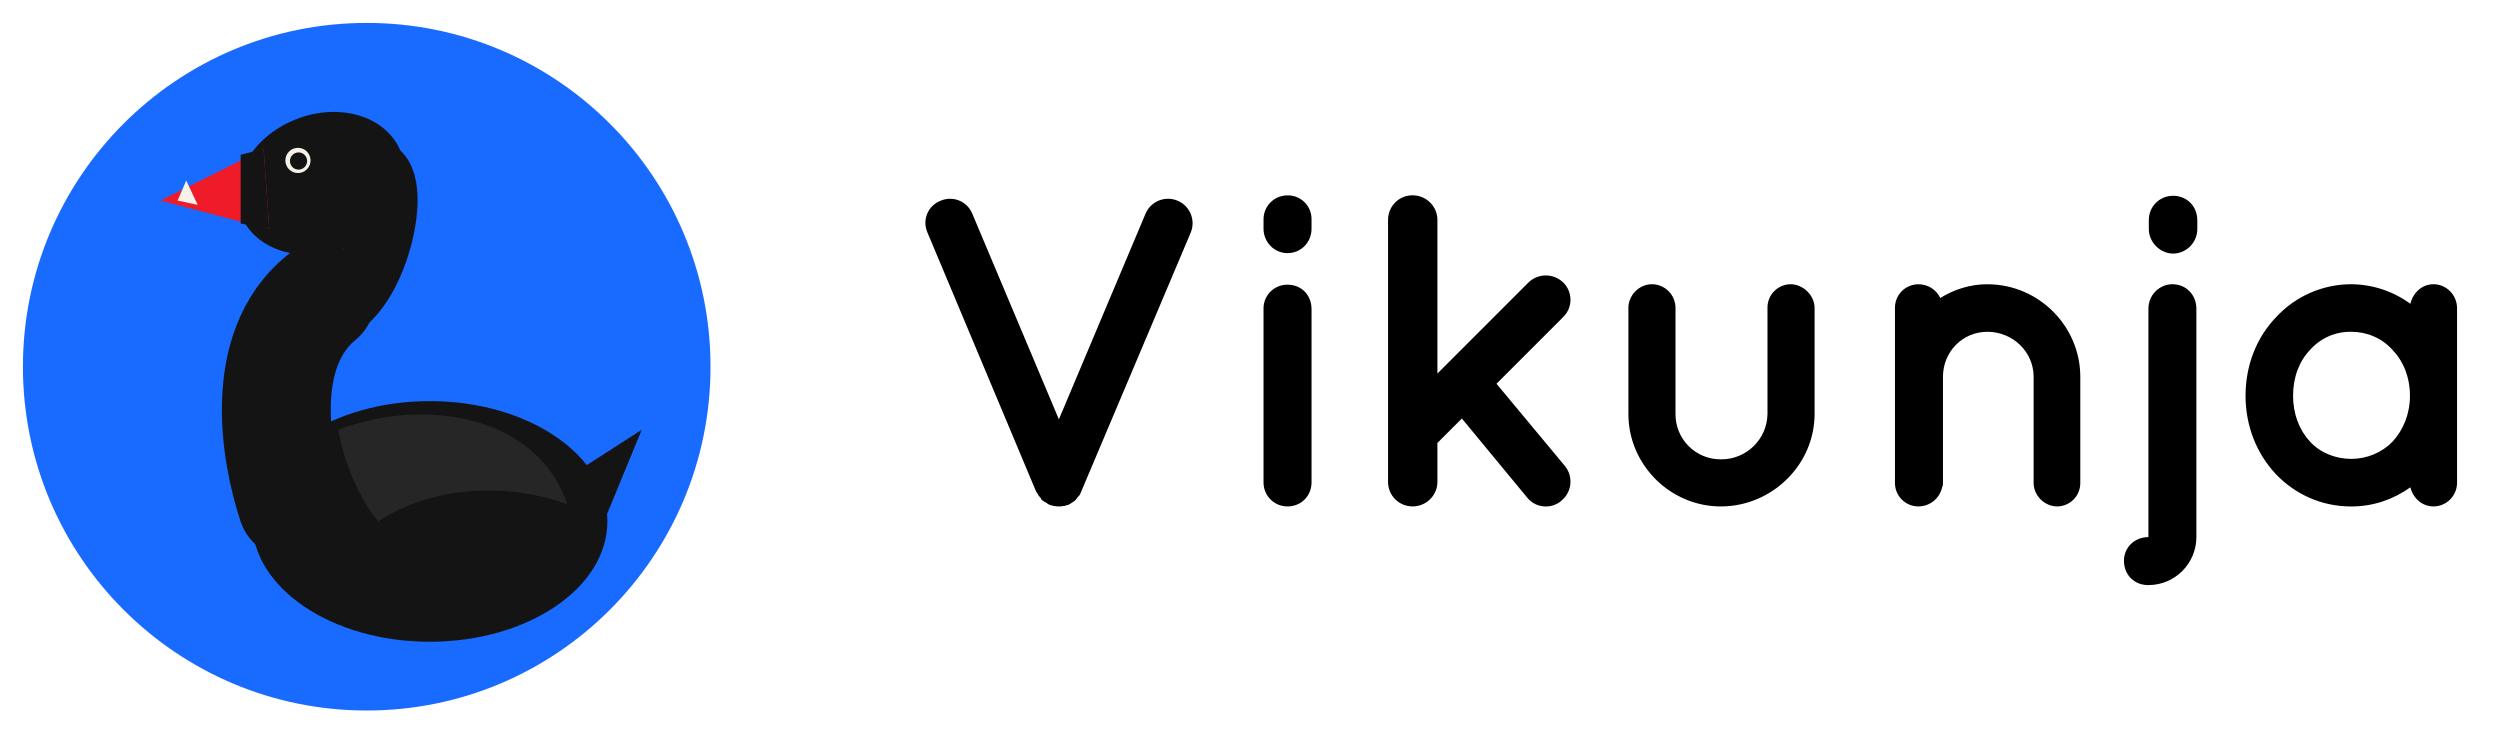
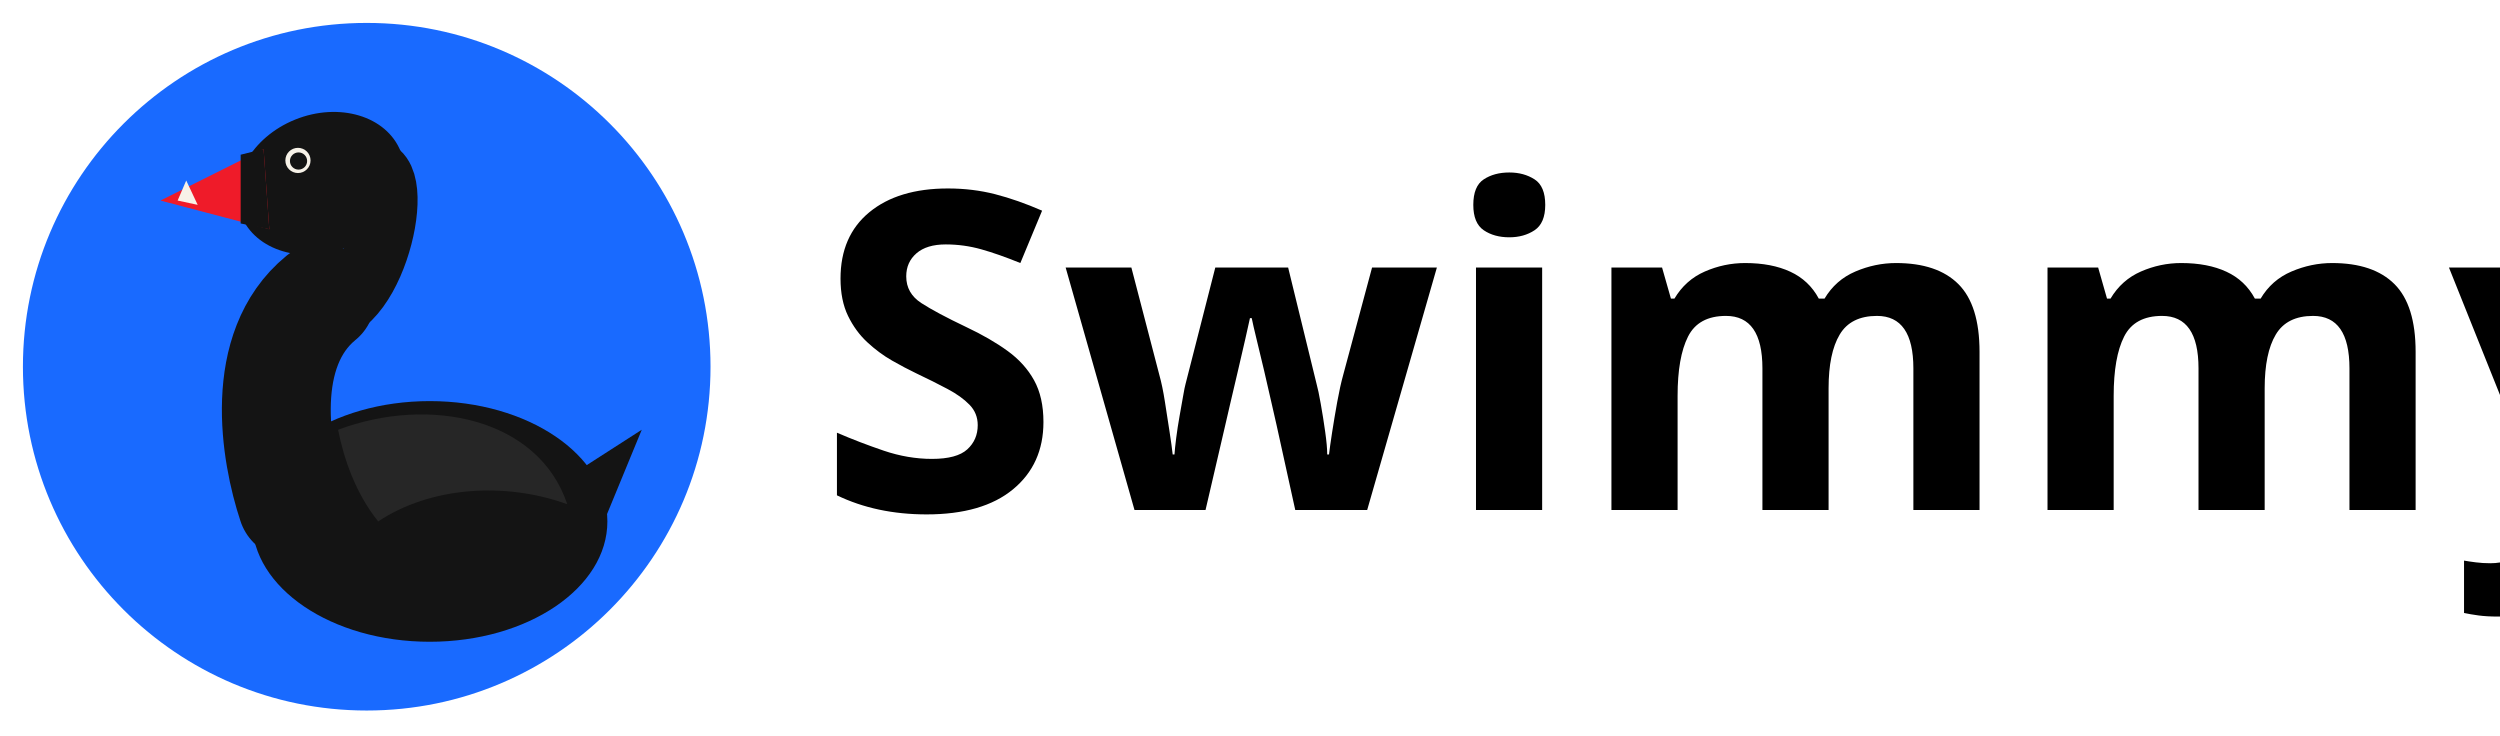
<svg xmlns="http://www.w3.org/2000/svg" role="img" viewBox="0 0 872.6 256.8" width="872.6" height="256.8" xml:space="preserve">
  <circle cx="128" cy="128" r="120" fill="#196aff" />
  <g fill="#141414">
    <ellipse cx="150" cy="182" rx="62" ry="42" />
    <path d="M196 168 L224 150 L210 184 Z" />
  </g>
  <g fill="none" stroke="#141414" stroke-linecap="round">
    <path d="M102 176 C96 158 90 122 112 104" stroke-width="38" />
    <path d="M122 104 C138 88 142 38 116 70" stroke-width="22" />
  </g>
  <ellipse cx="112" cy="64" rx="30" ry="24" fill="#141414" transform="rotate(-22 112 64)" />
  <path d="M118 150 C150 138 188 146 198 176 C176 168 150 170 132 182 C124 172 120 160 118 150 Z" fill="#262626" />
  <path d="M92 52 L94 80 L56 70 Z" fill="#ef1b29" />
  <path d="M92 52 L94 80 L84 78 L84 54 Z" fill="#141414" />
  <path d="M62 70 L65 63 L69 71.5 Z" fill="#f7f2e8" />
  <circle cx="104" cy="56" r="4.4" fill="#f7f2e8" />
  <circle cx="104.2" cy="56.2" r="3" fill="#141414" />
-   <g fill="currentColor" stroke-width="29.1" font-family="Quicksand" font-size="1163.4" font-weight="700" letter-spacing="0" style="line-height:1.25" word-spacing="0">
-     <path d="M3302.3-1549.4c3.4 2.3 8.1 5.8 10.4 7h1.2s1.2 0 1.2 1.1c2.3 0 7 1.2 9.3 2.4h2.3c3.5 1.1 8.1 1.1 11.6 1.1s7 0 11.7-1.1h2.3c3.5-1.2 5.8-2.4 9.3-2.4 1.1-1.1 1.1-1.1 2.3-1.1 3.5-1.2 7-4.7 9.3-5.8l2.3-1.2c2.4-2.3 4.7-3.5 7-5.8 1.2-1.2 1.2-1.2 2.4-3.5 1.1-2.3 4.6-4.7 5.8-7 1.1 0 1.1 0 1.1-1.2 2.4-2.3 3.5-7 4.7-9.3l287.3-679.4a63.9 63.9 0 0 0-34.9-82.6 64 64 0 0 0-83.7 33.8l-226.9 538.6-226.8-538.6a62.7 62.7 0 0 0-82.6-33.8 62 62 0 0 0-35 82.6l285 679.4c2.4 2.4 4.7 7 5.9 9.3 0 1.2 1.2 1.2 1.2 1.2 1.1 2.3 3.5 4.7 5.8 7 0 2.3 1.1 2.3 1.1 3.5 3.5 2.3 5.9 3.5 8.2 5.8h1.2zM3936.8-2118.3a62.1 62.1 0 0 0-62.8 64v453.7c0 35 28 62.8 62.8 62.8 36.1 0 62.9-27.9 62.9-62.8v-453.7c0-37.2-26.8-64-62.9-64zm62.9-171a61.8 61.8 0 0 0-62.9-62.8c-34.9 0-62.8 27.9-62.8 62.8v24.4c0 35 28 64 62.8 64 36.1 0 62.9-29 62.9-64zM4264-1537.8c36.1 0 65.2-29 65.2-64V-1704l64-64 171 207a61.7 61.7 0 0 0 48.9 23.3c14 0 29-4.6 40.7-15.1a64.5 64.5 0 0 0 9.3-90.7L4483.9-1859l174.5-174.5a63.2 63.2 0 0 0 0-90.7 65.3 65.3 0 0 0-90.7 0l-238.5 238.5v-402.6c0-34.9-29-64-65.2-64-36 0-64 29.1-64 64v686.4c0 35 28 64 64 64zM5316.6-1779.8v-278c0-32.6-30.2-61.7-62.8-61.7a61 61 0 0 0-60.5 61.7v278a120.7 120.7 0 0 1-122.1 118.7 117.7 117.7 0 0 1-118.7-118.7v-278a62 62 0 0 0-61.6-61.7c-33.8 0-61.7 29.1-61.7 61.7v278c0 132.7 109.3 242 242 242 133.8 0 245.4-109.3 245.4-242zM5769-2119.5c-45.3 0-88.4 14-123.3 36.1a63 63 0 0 0-57-36c-34.9 0-61.7 27.9-61.7 61.6v458.3a61.3 61.3 0 0 0 61.7 61.7 63.6 63.6 0 0 0 61.7-50c2.3-4.7 2.3-8.1 2.3-11.6v-278c0-65.2 51.2-117.6 116.3-117.6 66.3 0 121 52.4 121 117.5v278c0 33.8 29.1 61.7 61.7 61.7a61 61 0 0 0 60.5-61.6v-278c0-131.5-108.2-242-243.2-242zM6255.6-2199.7a64.3 64.3 0 0 0 62.9-64v-23.3c0-37.2-28-64-62.9-64a63 63 0 0 0-64 64v23.3c0 33.7 29.1 64 64 64zm-65.1 867.8c69.8 0 125.6-57 125.6-125.6v-598c0-36-26.7-64-62.8-64-33.7 0-62.8 28-62.8 64v598c-37.2 0-64 28-64 61.7 0 37.2 26.8 64 64 64zM6998.5-2056.6c0-35-28-62.9-61.7-62.9-30.2 0-53.5 22.1-60.5 51.2a265.2 265.2 0 0 0-154.7-51.2 268 268 0 0 0-197.8 87.3c-50 52.3-79 124.5-79 204.7 0 79.2 29 151.3 79 204.8 50 52.4 118.7 85 197.8 85 58.2 0 110.5-18.7 154.7-50.1 7 28 30.3 50 60.5 50a62 62 0 0 0 61.7-61.6v-228zm-168.7 349c-28 29-67.5 45.3-108.2 45.3-41.9 0-81.4-16.2-108.2-45.3-28-30.3-44.2-72.2-44.2-119.9 0-48.8 16.3-90.7 44.2-119.8a140.3 140.3 0 0 1 108.2-47.7c40.7 0 80.3 16.3 108.2 47.7 28 29.1 45.4 71 45.4 119.8 0 47.7-17.5 89.6-45.4 119.9z" style="-inkscape-font-specification:'Quicksand Bold'" transform="matrix(.13333 0 0 .13333 -75.5 381.8)" />
-   </g>
+   <text x="285" y="178" fill="currentColor" font-family="Quicksand, sans-serif" font-weight="700" font-size="155" textLength="540" lengthAdjust="spacingAndGlyphs">Swimmy</text>
</svg>
